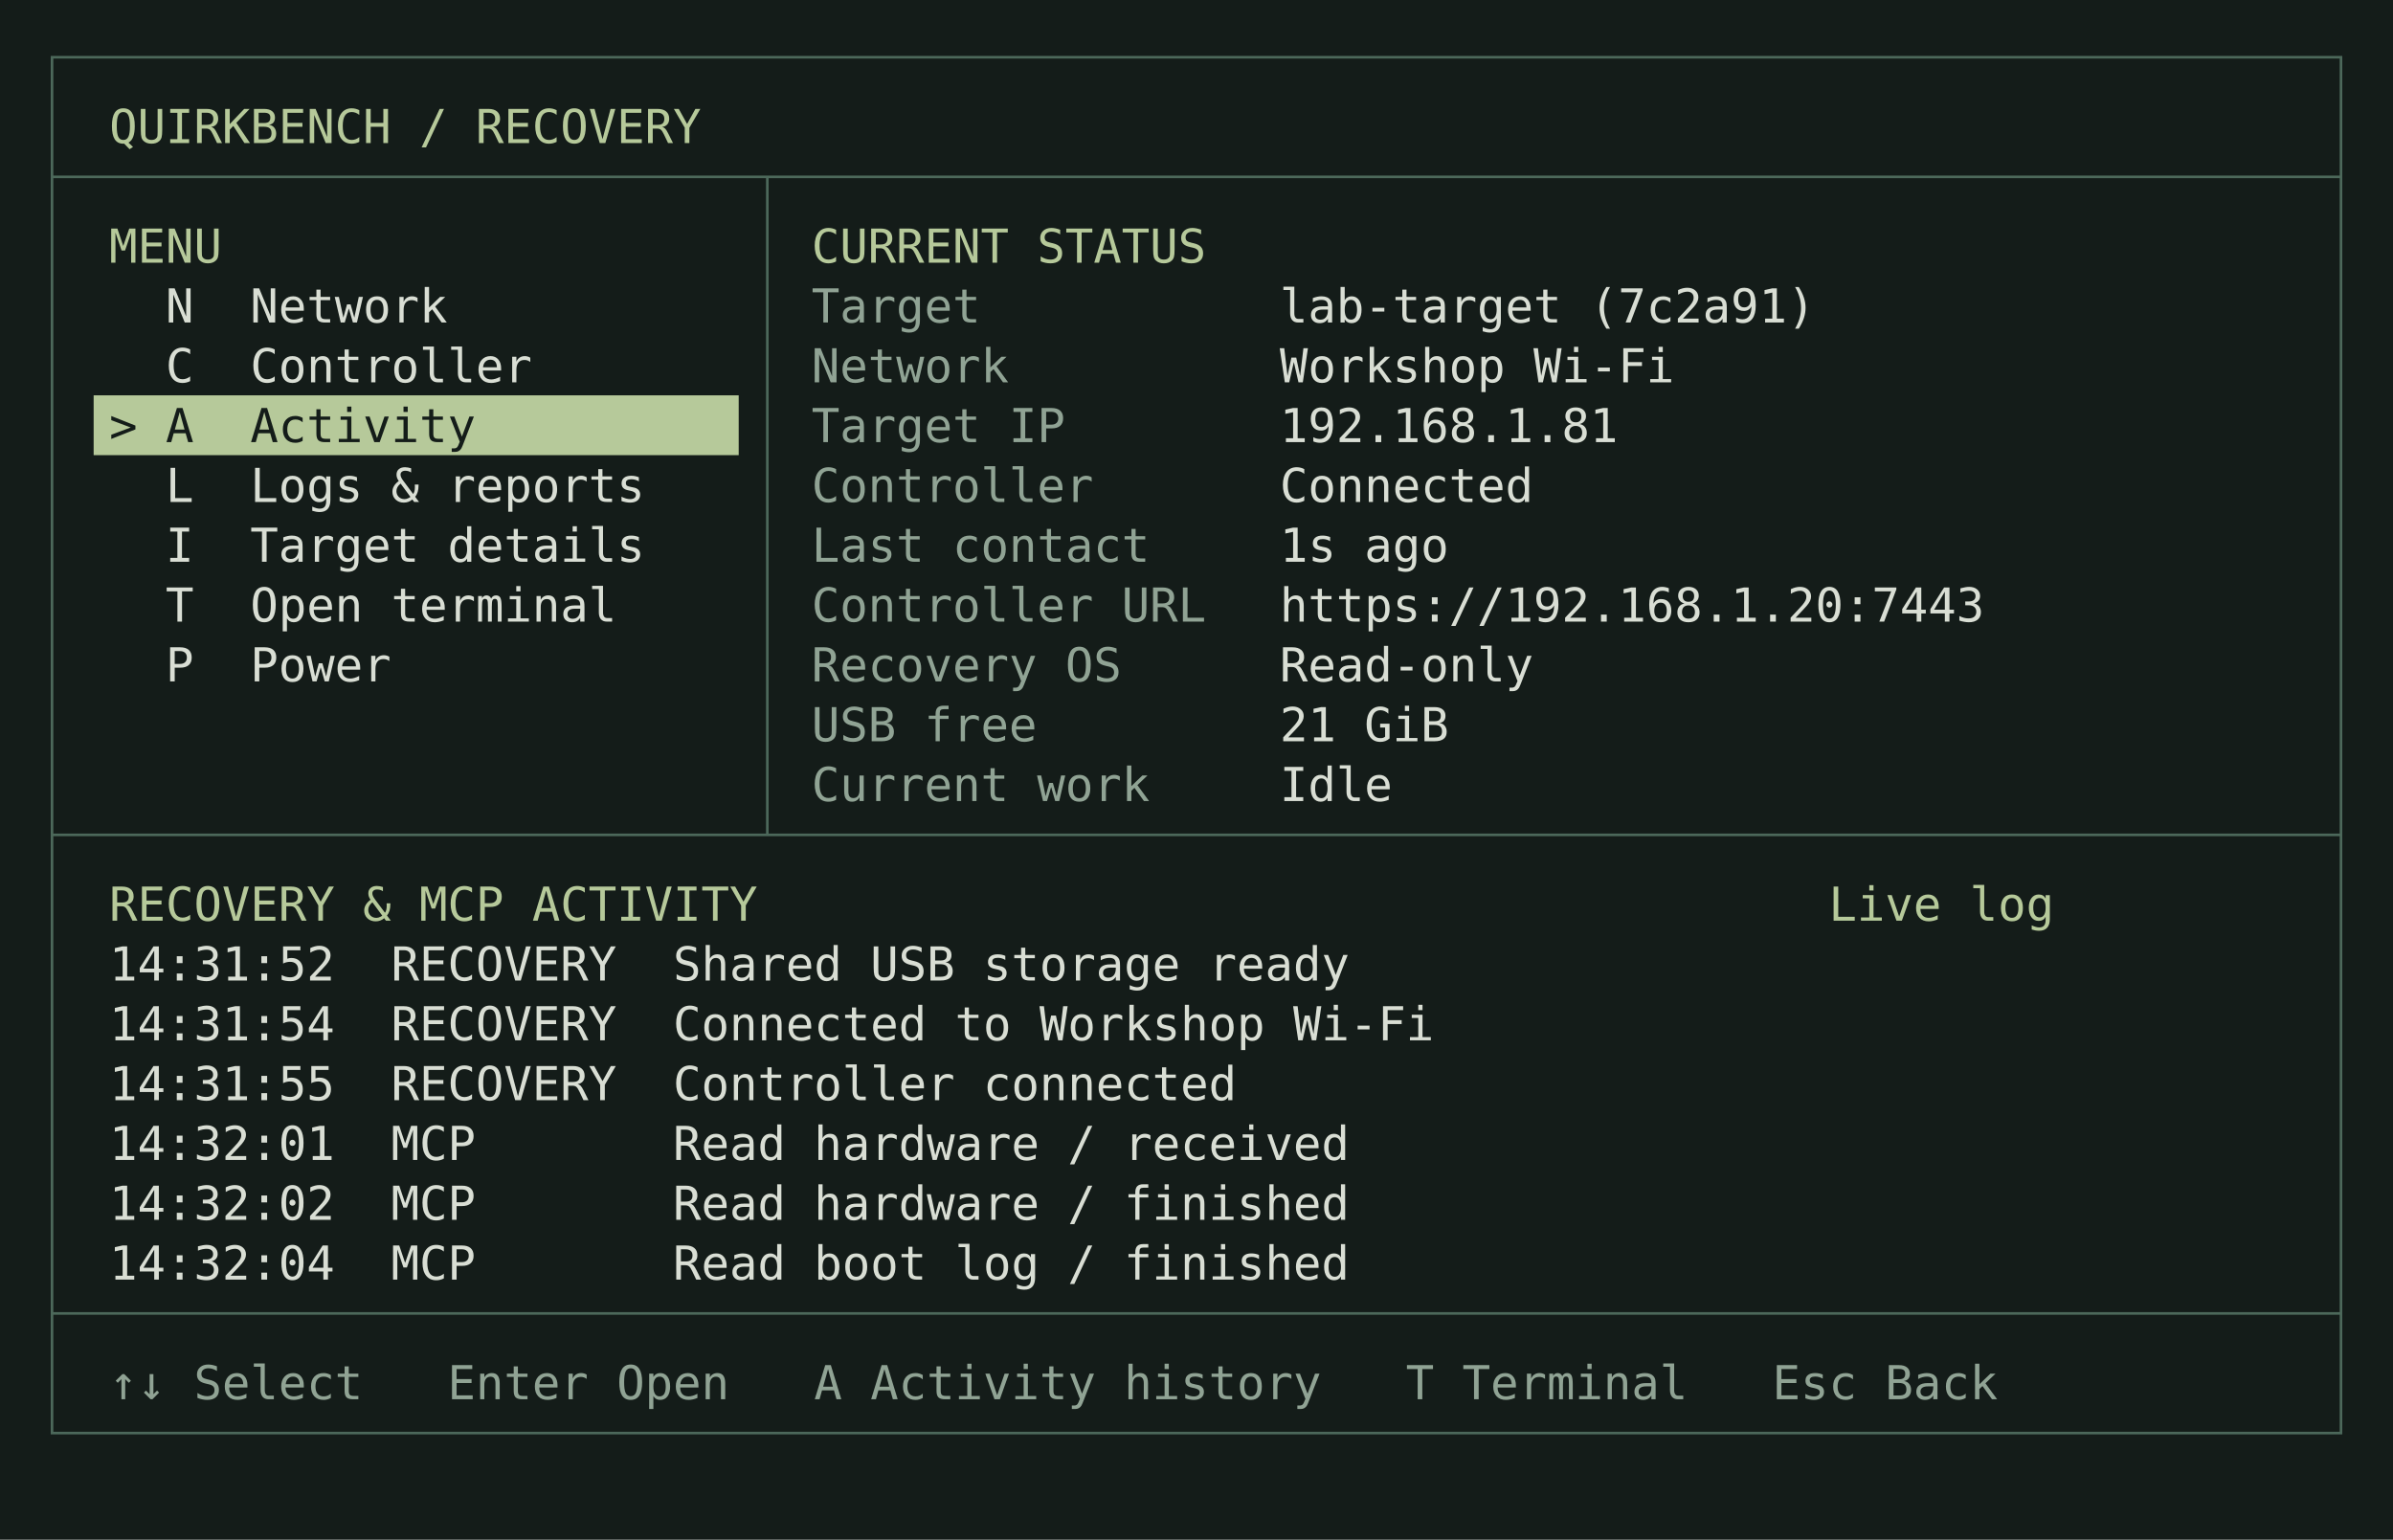
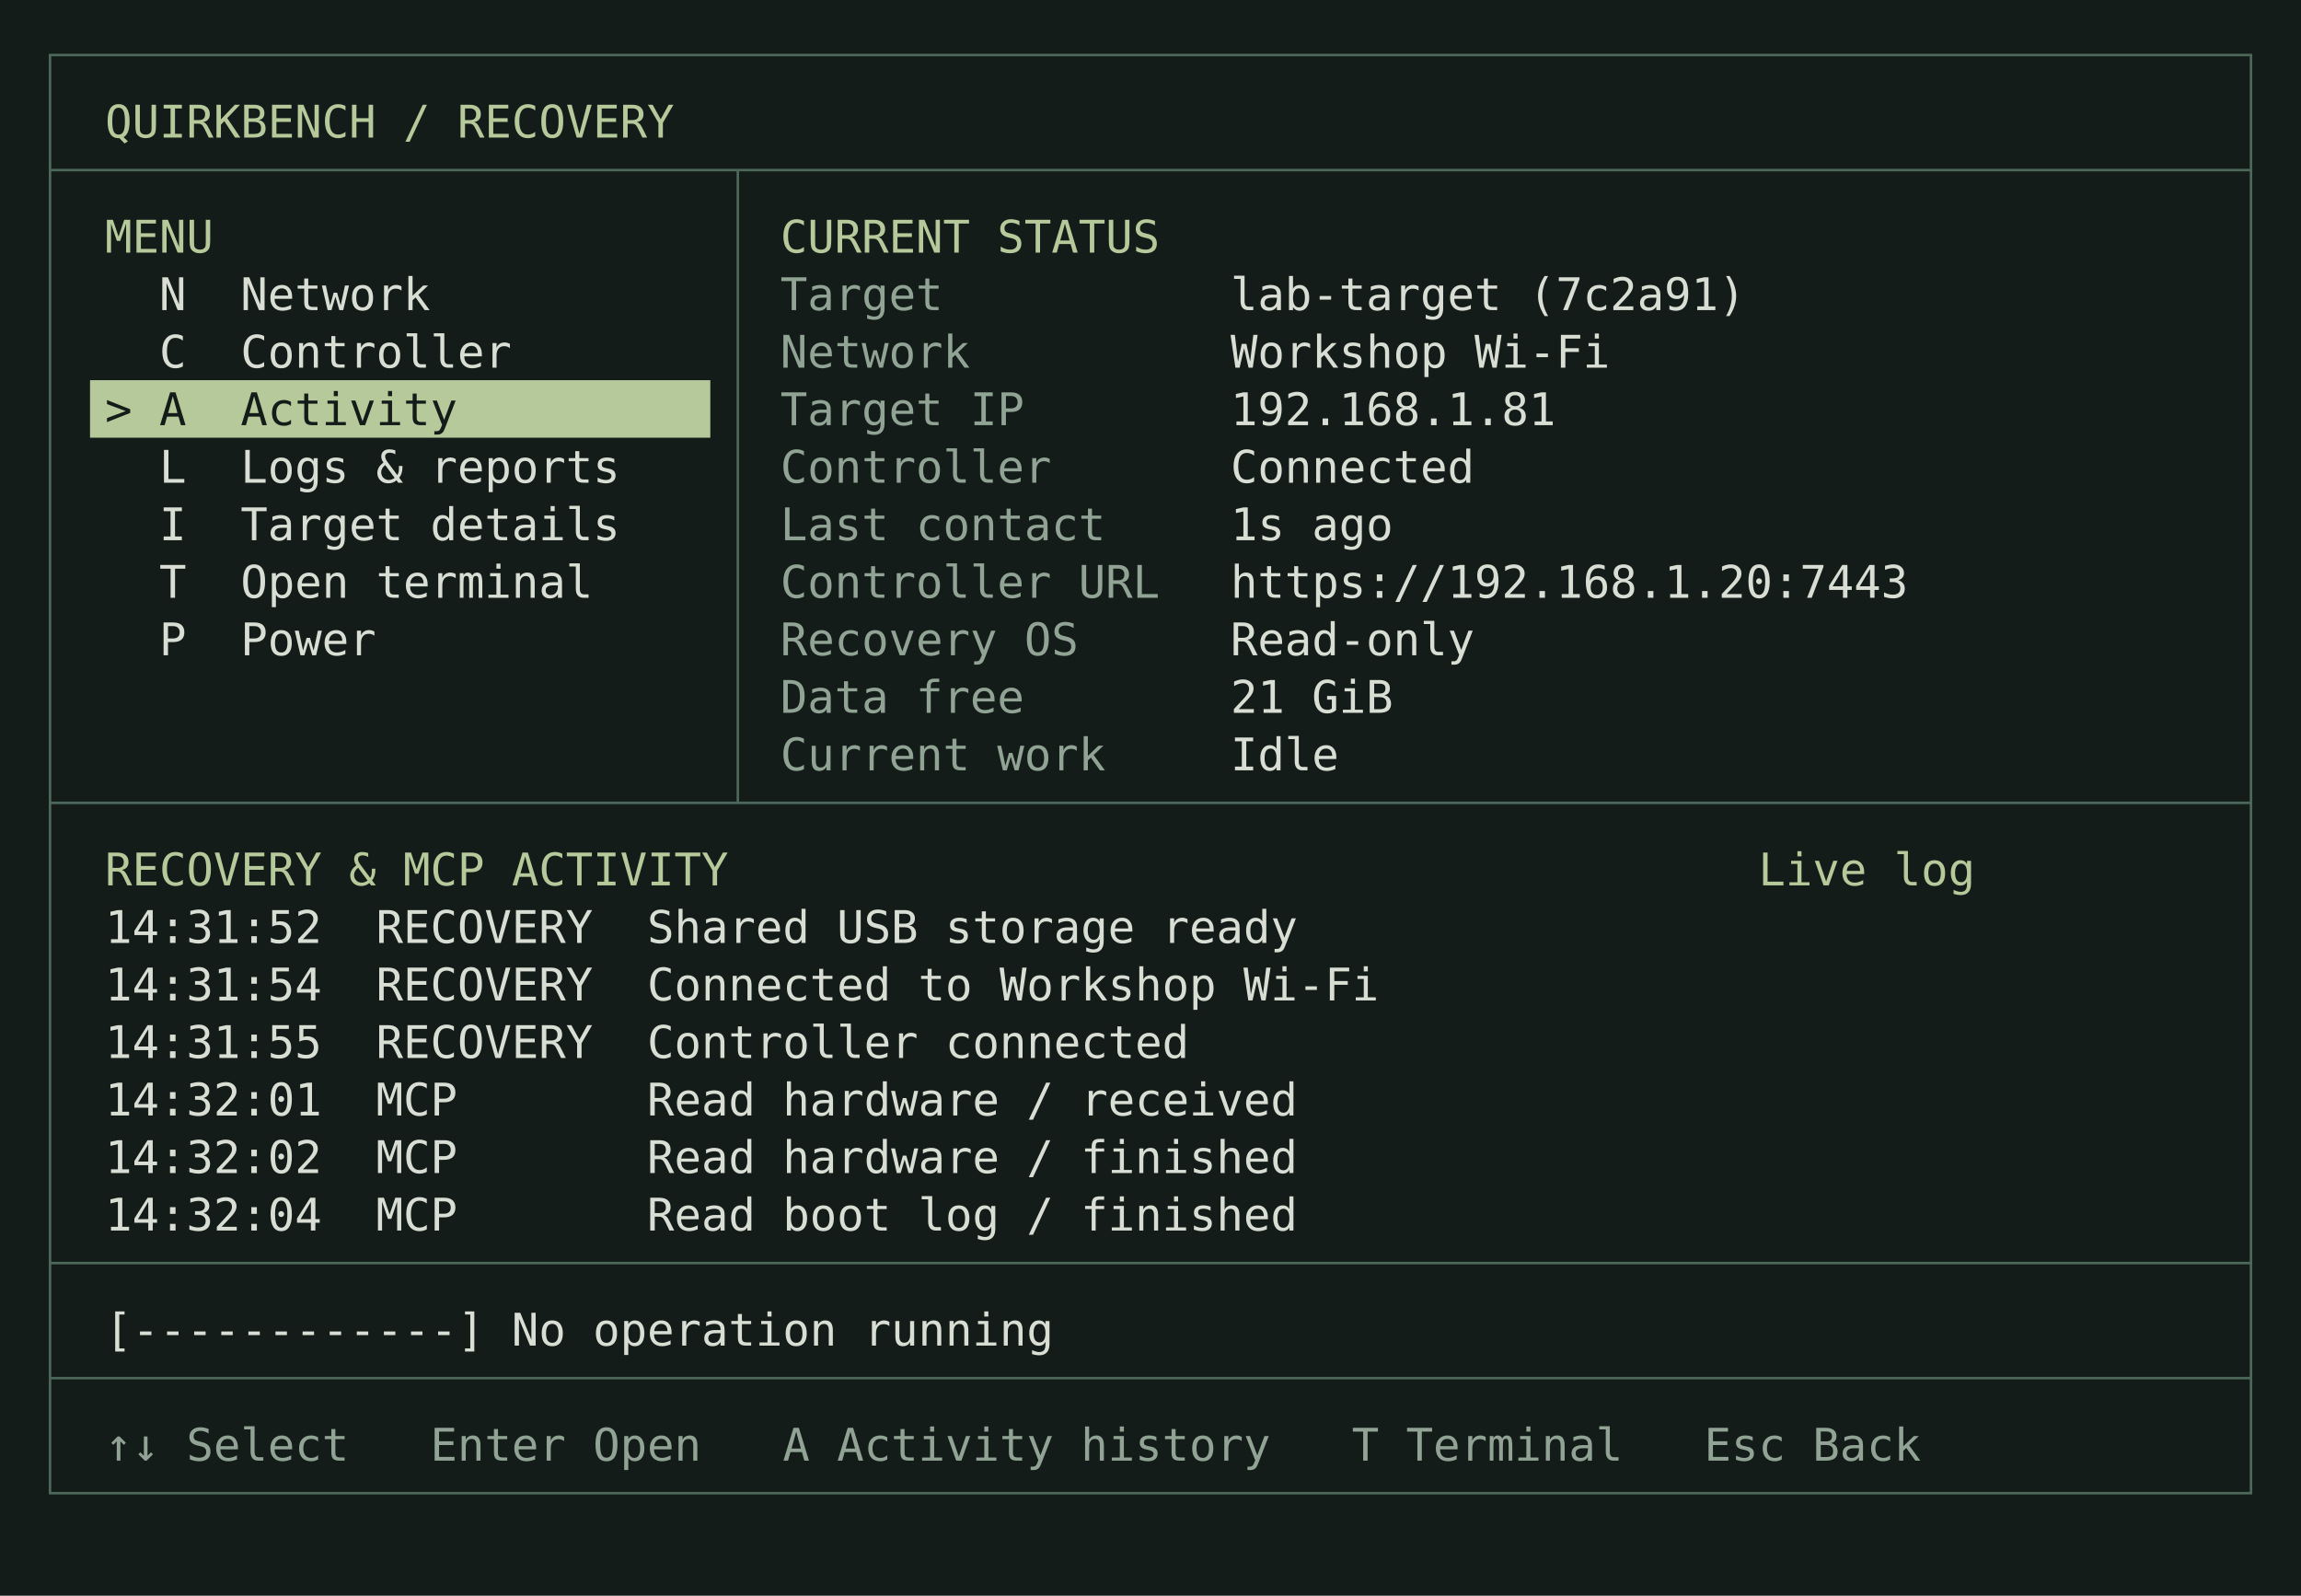
- <svg xmlns="http://www.w3.org/2000/svg" width="920" height="592" viewBox="0 0 920 592" role="img" aria-labelledby="title desc">
-   <rect width="920" height="592" fill="#141c19" />
+ <svg xmlns="http://www.w3.org/2000/svg" width="920" height="638" viewBox="0 0 920 638" role="img" aria-labelledby="title desc">
+   <rect width="920" height="638" fill="#141c19" />
  <g stroke="#4c685a" fill="none">
-     <rect x="20" y="22" width="880" height="529" />
-     <path d="M20 68H900 M295 68V321 M20 321H900 M20 505H900" />
+     <rect x="20" y="22" width="880" height="575" />
+     <path d="M20 68H900 M295 68V321 M20 321H900 M20 505H900 M20 551H900" />
  </g>
  <g font-family="DejaVu Sans Mono, monospace" font-size="18" xml:space="preserve">
    <text x="42" y="55" fill="#b6c99a">QUIRKBENCH / RECOVERY</text>
    <text x="42" y="101" fill="#b6c99a">MENU</text>
    <text x="312" y="101" fill="#b6c99a">CURRENT STATUS</text>
    <text x="42" y="124" fill="#d9ded4">  N  Network</text>
    <text x="312" y="124" fill="#90a394">Target</text>
    <text x="492" y="124" fill="#d9ded4">lab-target (7c2a91)</text>
    <text x="42" y="147" fill="#d9ded4">  C  Controller</text>
    <rect x="36" y="152" width="248" height="23" fill="#b6c99a" />
    <text x="42" y="170" fill="#141c19">&gt; A  Activity</text>
    <text x="312" y="147" fill="#90a394">Network</text>
    <text x="492" y="147" fill="#d9ded4">Workshop Wi-Fi</text>
    <text x="42" y="193" fill="#d9ded4">  L  Logs &amp; reports</text>
    <text x="312" y="170" fill="#90a394">Target IP</text>
    <text x="492" y="170" fill="#d9ded4">192.168.1.81</text>
    <text x="42" y="216" fill="#d9ded4">  I  Target details</text>
    <text x="312" y="193" fill="#90a394">Controller</text>
    <text x="492" y="193" fill="#d9ded4">Connected</text>
    <text x="42" y="239" fill="#d9ded4">  T  Open terminal</text>
    <text x="312" y="216" fill="#90a394">Last contact</text>
    <text x="492" y="216" fill="#d9ded4">1s ago</text>
    <text x="42" y="262" fill="#d9ded4">  P  Power</text>
    <text x="312" y="239" fill="#90a394">Controller URL</text>
    <text x="492" y="239" fill="#d9ded4">https://192.168.1.20:7443</text>
    <text x="42" y="285" fill="#d9ded4" />
    <text x="312" y="262" fill="#90a394">Recovery OS</text>
    <text x="492" y="262" fill="#d9ded4">Read-only</text>
    <text x="42" y="308" fill="#d9ded4" />
-     <text x="312" y="285" fill="#90a394">USB free</text>
+     <text x="312" y="285" fill="#90a394">Data free</text>
    <text x="492" y="285" fill="#d9ded4">21 GiB</text>
    <text x="312" y="308" fill="#90a394">Current work</text>
    <text x="492" y="308" fill="#d9ded4">Idle</text>
    <text x="42" y="354" fill="#b6c99a">RECOVERY &amp; MCP ACTIVITY                                      Live log</text>
    <text x="42" y="377" fill="#d9ded4">14:31:52  RECOVERY  Shared USB storage ready</text>
    <text x="42" y="400" fill="#d9ded4">14:31:54  RECOVERY  Connected to Workshop Wi-Fi</text>
    <text x="42" y="423" fill="#d9ded4">14:31:55  RECOVERY  Controller connected</text>
    <text x="42" y="446" fill="#d9ded4">14:32:01  MCP       Read hardware / received</text>
    <text x="42" y="469" fill="#d9ded4">14:32:02  MCP       Read hardware / finished</text>
    <text x="42" y="492" fill="#d9ded4">14:32:04  MCP       Read boot log / finished</text>
-     <text x="42" y="538" fill="#90a394">↑↓ Select   Enter Open   A Activity history   T Terminal   Esc Back</text>
+     <text x="42" y="538" fill="#d9ded4">[------------] No operation running</text>
+     <text x="42" y="584" fill="#90a394">↑↓ Select   Enter Open   A Activity history   T Terminal   Esc Back</text>
  </g>
</svg>
